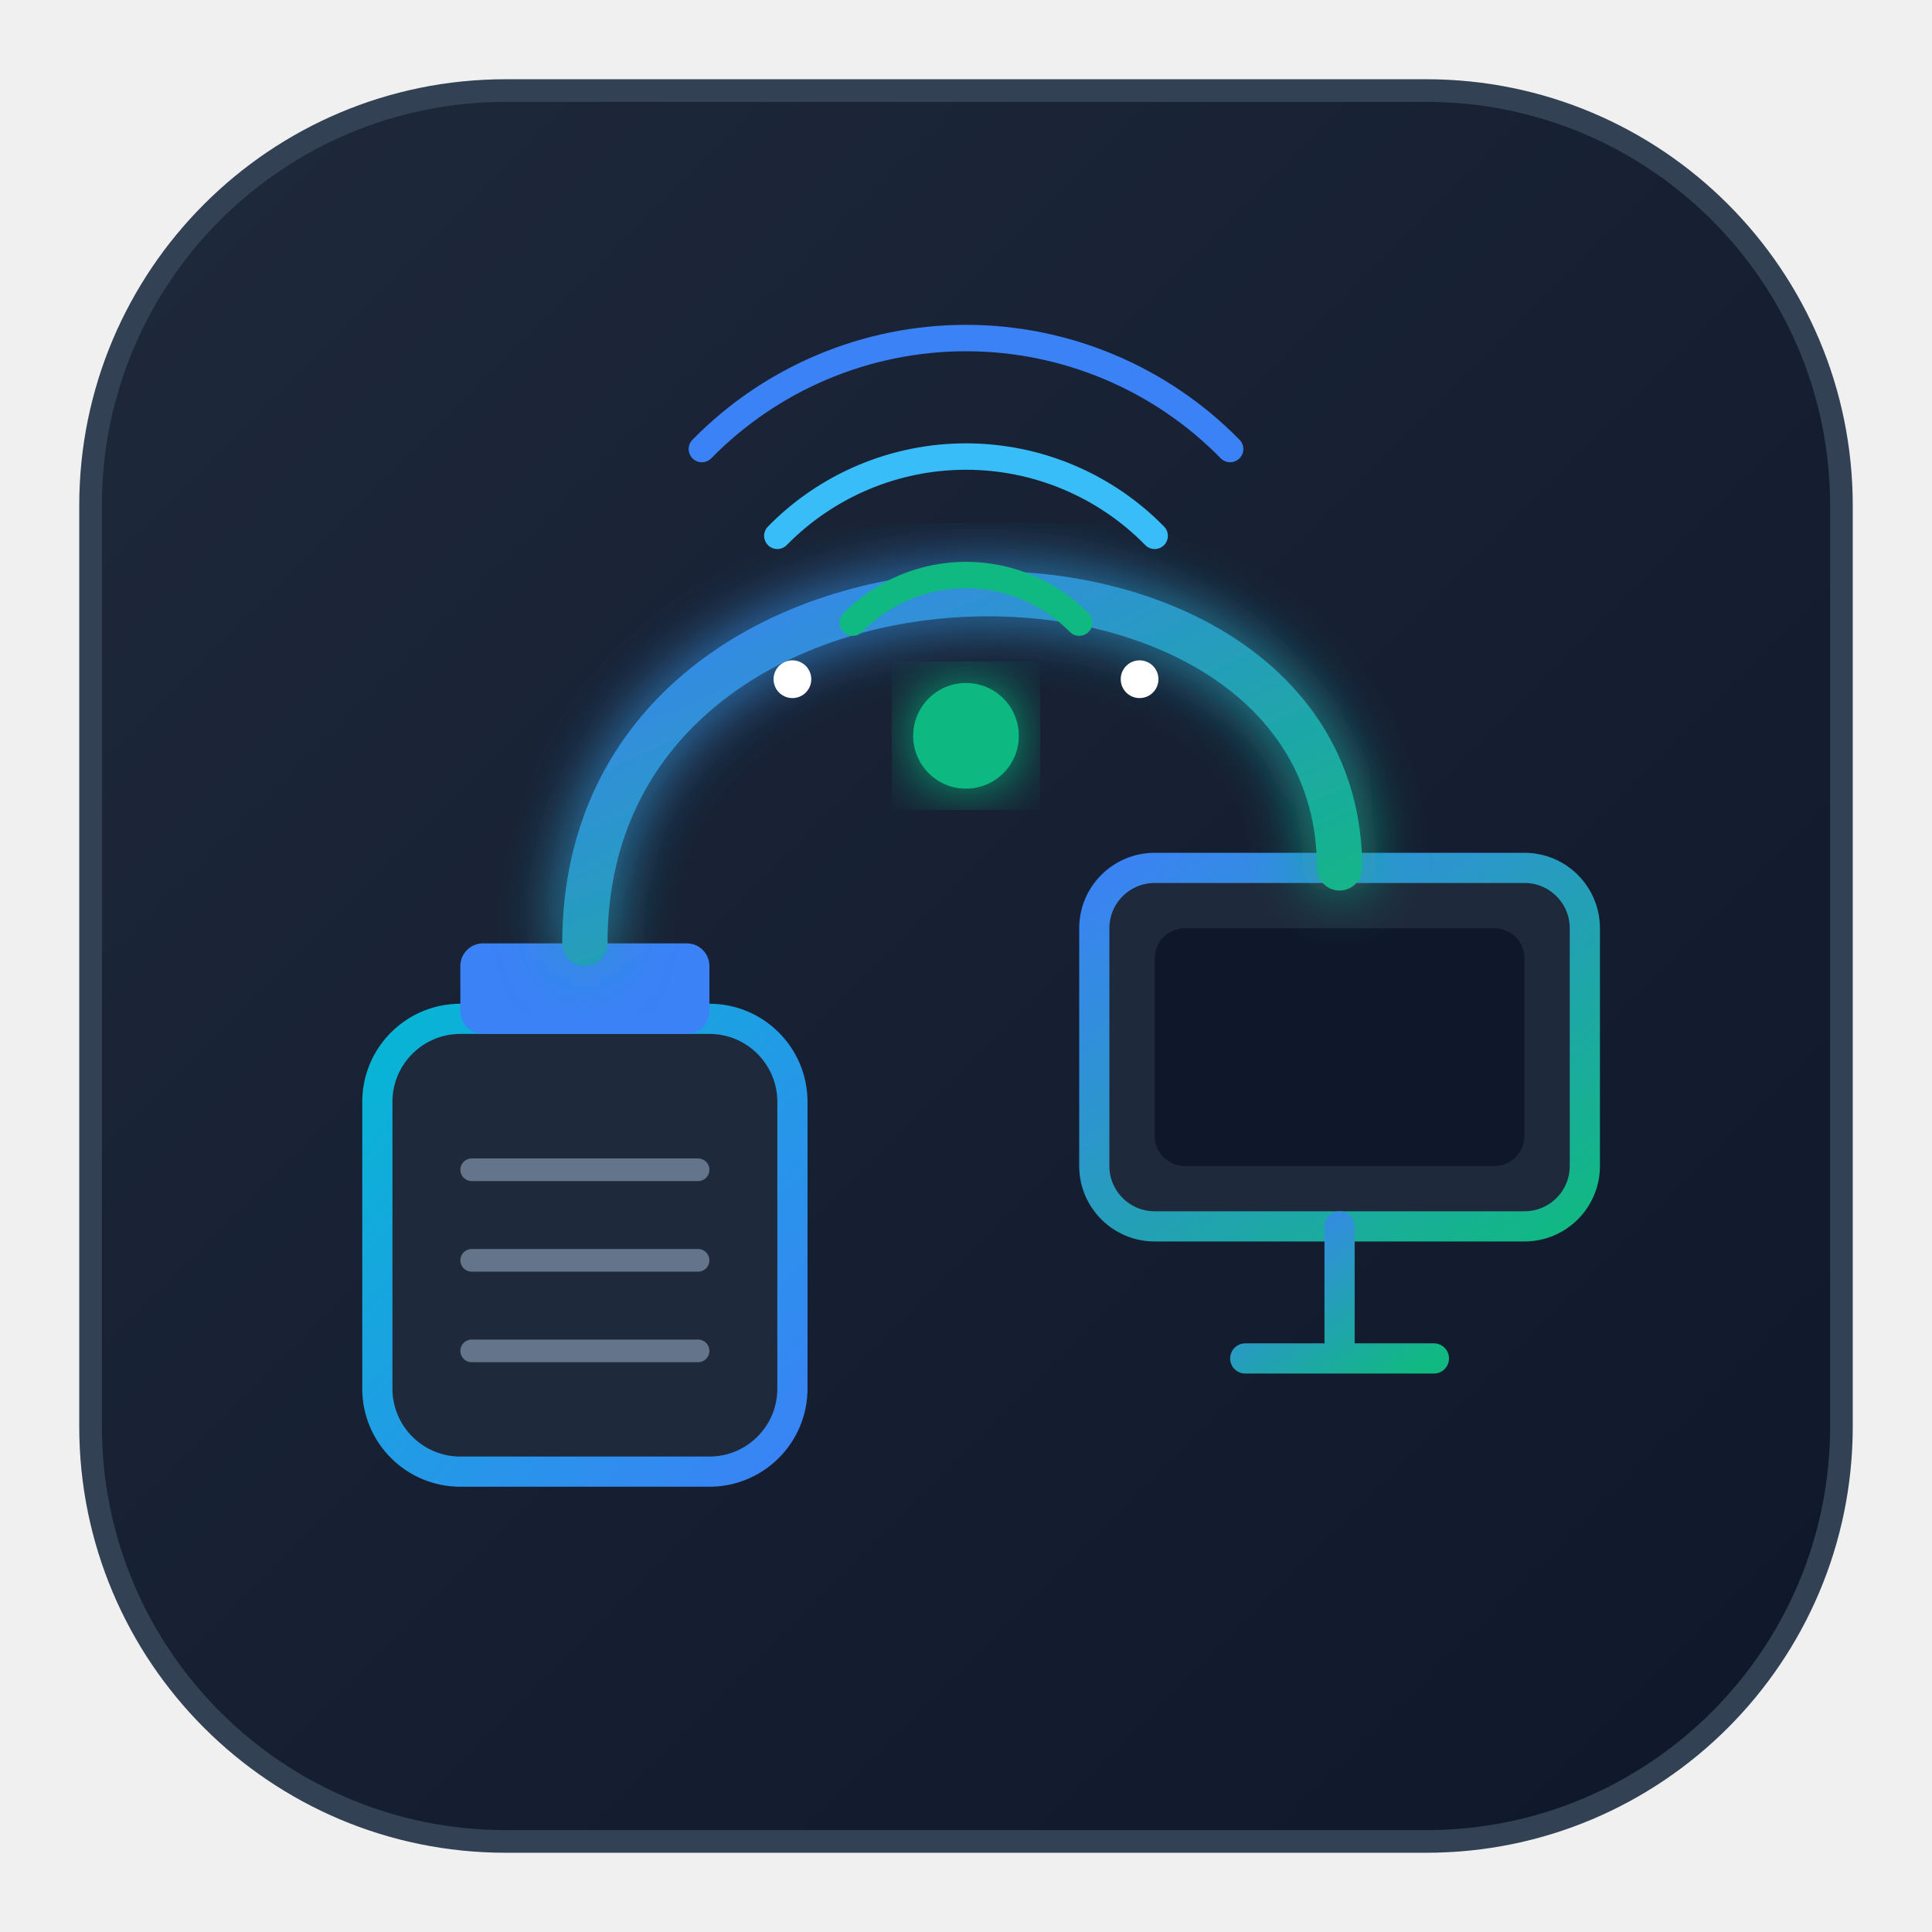
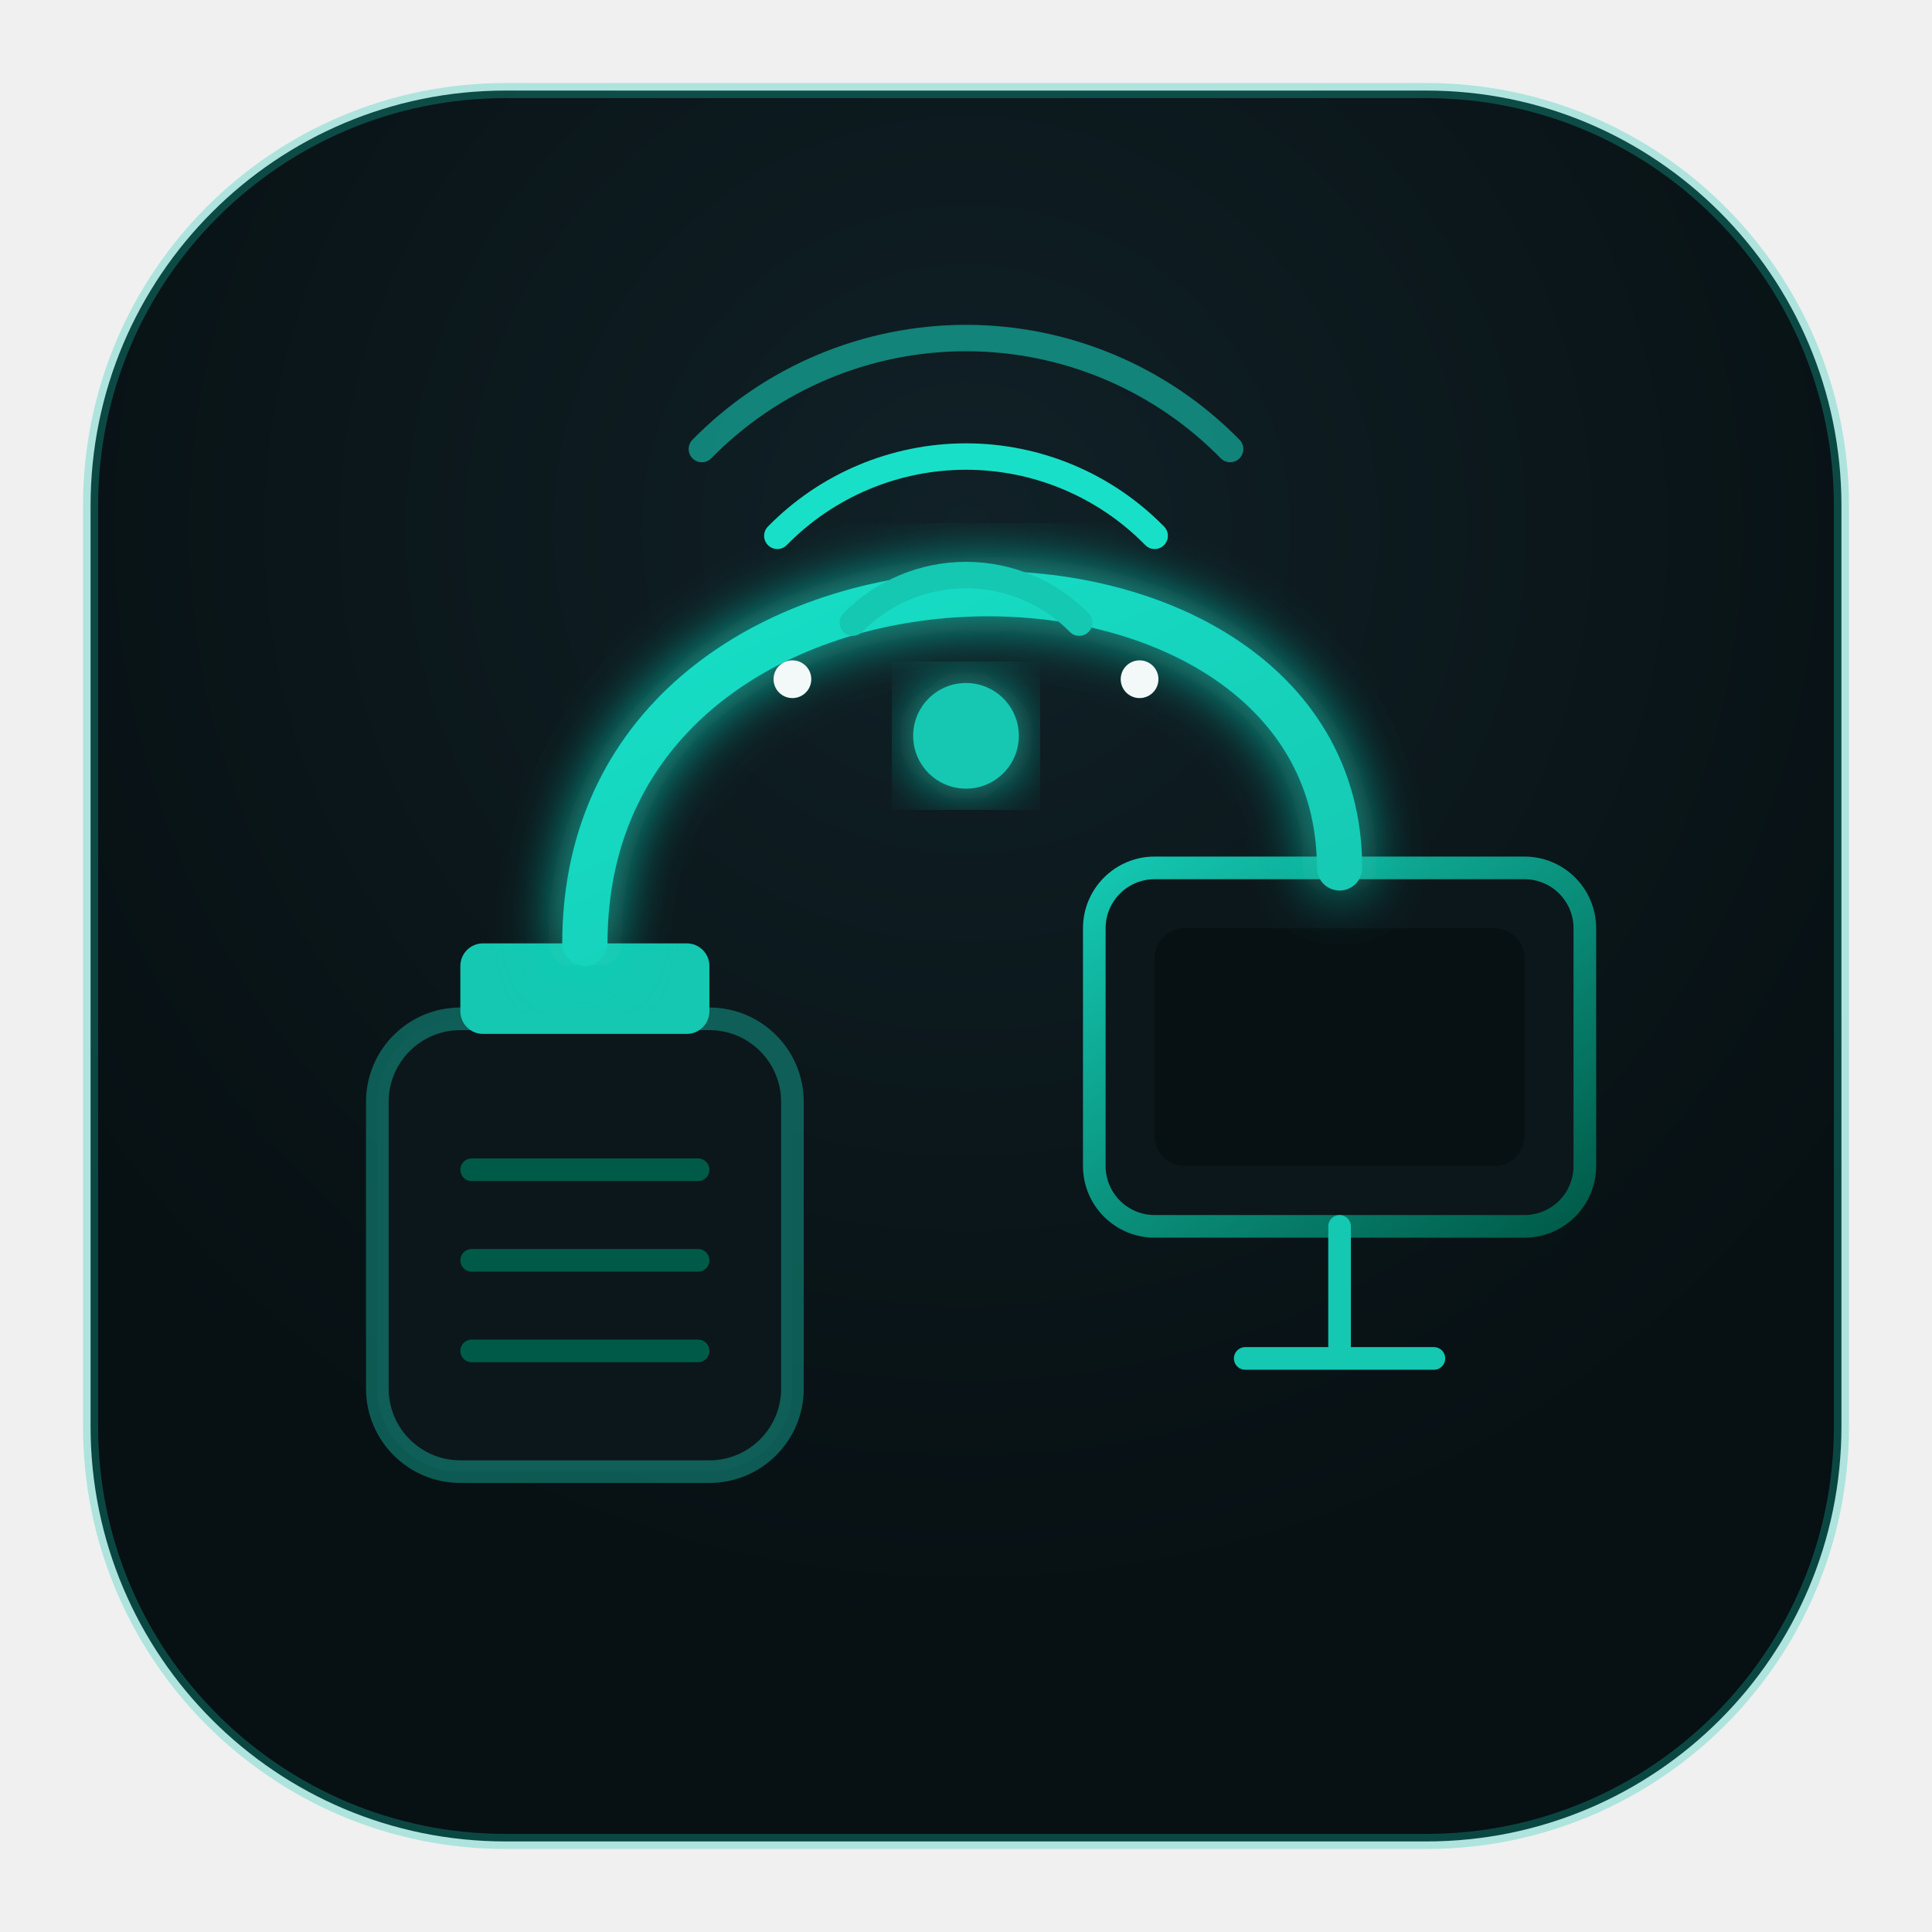
<svg xmlns="http://www.w3.org/2000/svg" viewBox="0 0 512 512" width="100%" height="100%">
  <defs>
-     <linearGradient id="bgGrad" x1="0%" y1="0%" x2="100%" y2="100%">
-       <stop offset="0%" stop-color="#1e293b" />
-       <stop offset="100%" stop-color="#0f172a" />
+     <radialGradient id="bgGrad" cx="50%" cy="25%" r="75%">
+       <stop offset="0%" stop-color="#102127" />
+       <stop offset="45%" stop-color="#0b171b" />
+       <stop offset="85%" stop-color="#071013" />
+     </radialGradient>
+     <linearGradient id="primaryGrad" x1="0%" y1="0%" x2="100%" y2="100%">
+       <stop offset="0%" stop-color="#14c8b2" />
+       <stop offset="100%" stop-color="#005a48" />
    </linearGradient>
-     <linearGradient id="primaryGrad" x1="0%" y1="0%" x2="100%" y2="100%">
-       <stop offset="0%" stop-color="#3b82f6" />
-       <stop offset="100%" stop-color="#10b981" />
-     </linearGradient>
-     <linearGradient id="accentGrad" x1="0%" y1="0%" x2="100%" y2="100%">
-       <stop offset="0%" stop-color="#06b6d4" />
-       <stop offset="100%" stop-color="#3b82f6" />
+     <linearGradient id="glowGrad" x1="0%" y1="0%" x2="100%" y2="100%">
+       <stop offset="0%" stop-color="#18e0c8" />
+       <stop offset="100%" stop-color="#14c8b2" />
    </linearGradient>
    <filter id="glow" x="-20%" y="-20%" width="140%" height="140%">
      <feGaussianBlur stdDeviation="8" result="blur" />
      <feComposite in="SourceGraphic" in2="blur" operator="over" />
    </filter>
  </defs>
-   <rect x="24" y="24" width="464" height="464" rx="110" fill="url(#bgGrad)" stroke="#334155" stroke-width="6" />
-   <rect x="100" y="270" width="110" height="120" rx="22" fill="#1e293b" stroke="url(#accentGrad)" stroke-width="8" />
-   <rect x="122" y="250" width="66" height="24" rx="6" fill="#3b82f6" />
-   <path d="M125 310 h60 M125 334 h60 M125 358 h60" stroke="#64748b" stroke-width="6" stroke-linecap="round" />
-   <rect x="290" y="230" width="130" height="95" rx="16" fill="#1e293b" stroke="url(#primaryGrad)" stroke-width="8" />
-   <rect x="306" y="246" width="98" height="63" rx="8" fill="#0f172a" />
-   <path d="M355 325 v35 M330 360 h50" stroke="url(#primaryGrad)" stroke-width="8" stroke-linecap="round" />
-   <path d="M155 250 C 155 130, 355 130, 355 230" fill="none" stroke="url(#primaryGrad)" stroke-width="12" stroke-linecap="round" stroke-dasharray="1 0" filter="url(#glow)" />
-   <circle cx="256" cy="195" r="14" fill="#10b981" filter="url(#glow)" />
-   <path d="M226 165 A 42 42 0 0 1 286 165" fill="none" stroke="#10b981" stroke-width="7" stroke-linecap="round" />
-   <path d="M206 142 A 70 70 0 0 1 306 142" fill="none" stroke="#38bdf8" stroke-width="7" stroke-linecap="round" />
-   <path d="M186 119 A 98 98 0 0 1 326 119" fill="none" stroke="#3b82f6" stroke-width="7" stroke-linecap="round" />
-   <circle cx="210" cy="180" r="5" fill="#ffffff" />
-   <circle cx="302" cy="180" r="5" fill="#ffffff" />
+   <rect x="24" y="24" width="464" height="464" rx="110" fill="url(#bgGrad)" stroke="#14c8b2" stroke-opacity="0.3" stroke-width="4" />
+   <rect x="100" y="270" width="110" height="120" rx="22" fill="#0b171b" stroke="#14c8b2" stroke-opacity="0.4" stroke-width="6" />
+   <rect x="122" y="250" width="66" height="24" rx="6" fill="#14c8b2" />
+   <path d="M125 310 h60 M125 334 h60 M125 358 h60" stroke="#005a48" stroke-width="6" stroke-linecap="round" />
+   <rect x="290" y="230" width="130" height="95" rx="16" fill="#0b171b" stroke="url(#primaryGrad)" stroke-width="6" />
+   <rect x="306" y="246" width="98" height="63" rx="8" fill="#071013" />
+   <path d="M355 325 v35 M330 360 h50" stroke="#14c8b2" stroke-width="6" stroke-linecap="round" />
+   <path d="M155 250 C 155 130, 355 130, 355 230" fill="none" stroke="url(#glowGrad)" stroke-width="12" stroke-linecap="round" filter="url(#glow)" />
+   <circle cx="256" cy="195" r="14" fill="#14c8b2" filter="url(#glow)" />
+   <path d="M226 165 A 42 42 0 0 1 286 165" fill="none" stroke="#14c8b2" stroke-width="7" stroke-linecap="round" />
+   <path d="M206 142 A 70 70 0 0 1 306 142" fill="none" stroke="#18e0c8" stroke-width="7" stroke-linecap="round" />
+   <path d="M186 119 A 98 98 0 0 1 326 119" fill="none" stroke="#14c8b2" stroke-opacity="0.6" stroke-width="7" stroke-linecap="round" />
+   <circle cx="210" cy="180" r="5" fill="#f3f8f8" />
+   <circle cx="302" cy="180" r="5" fill="#f3f8f8" />
</svg>
